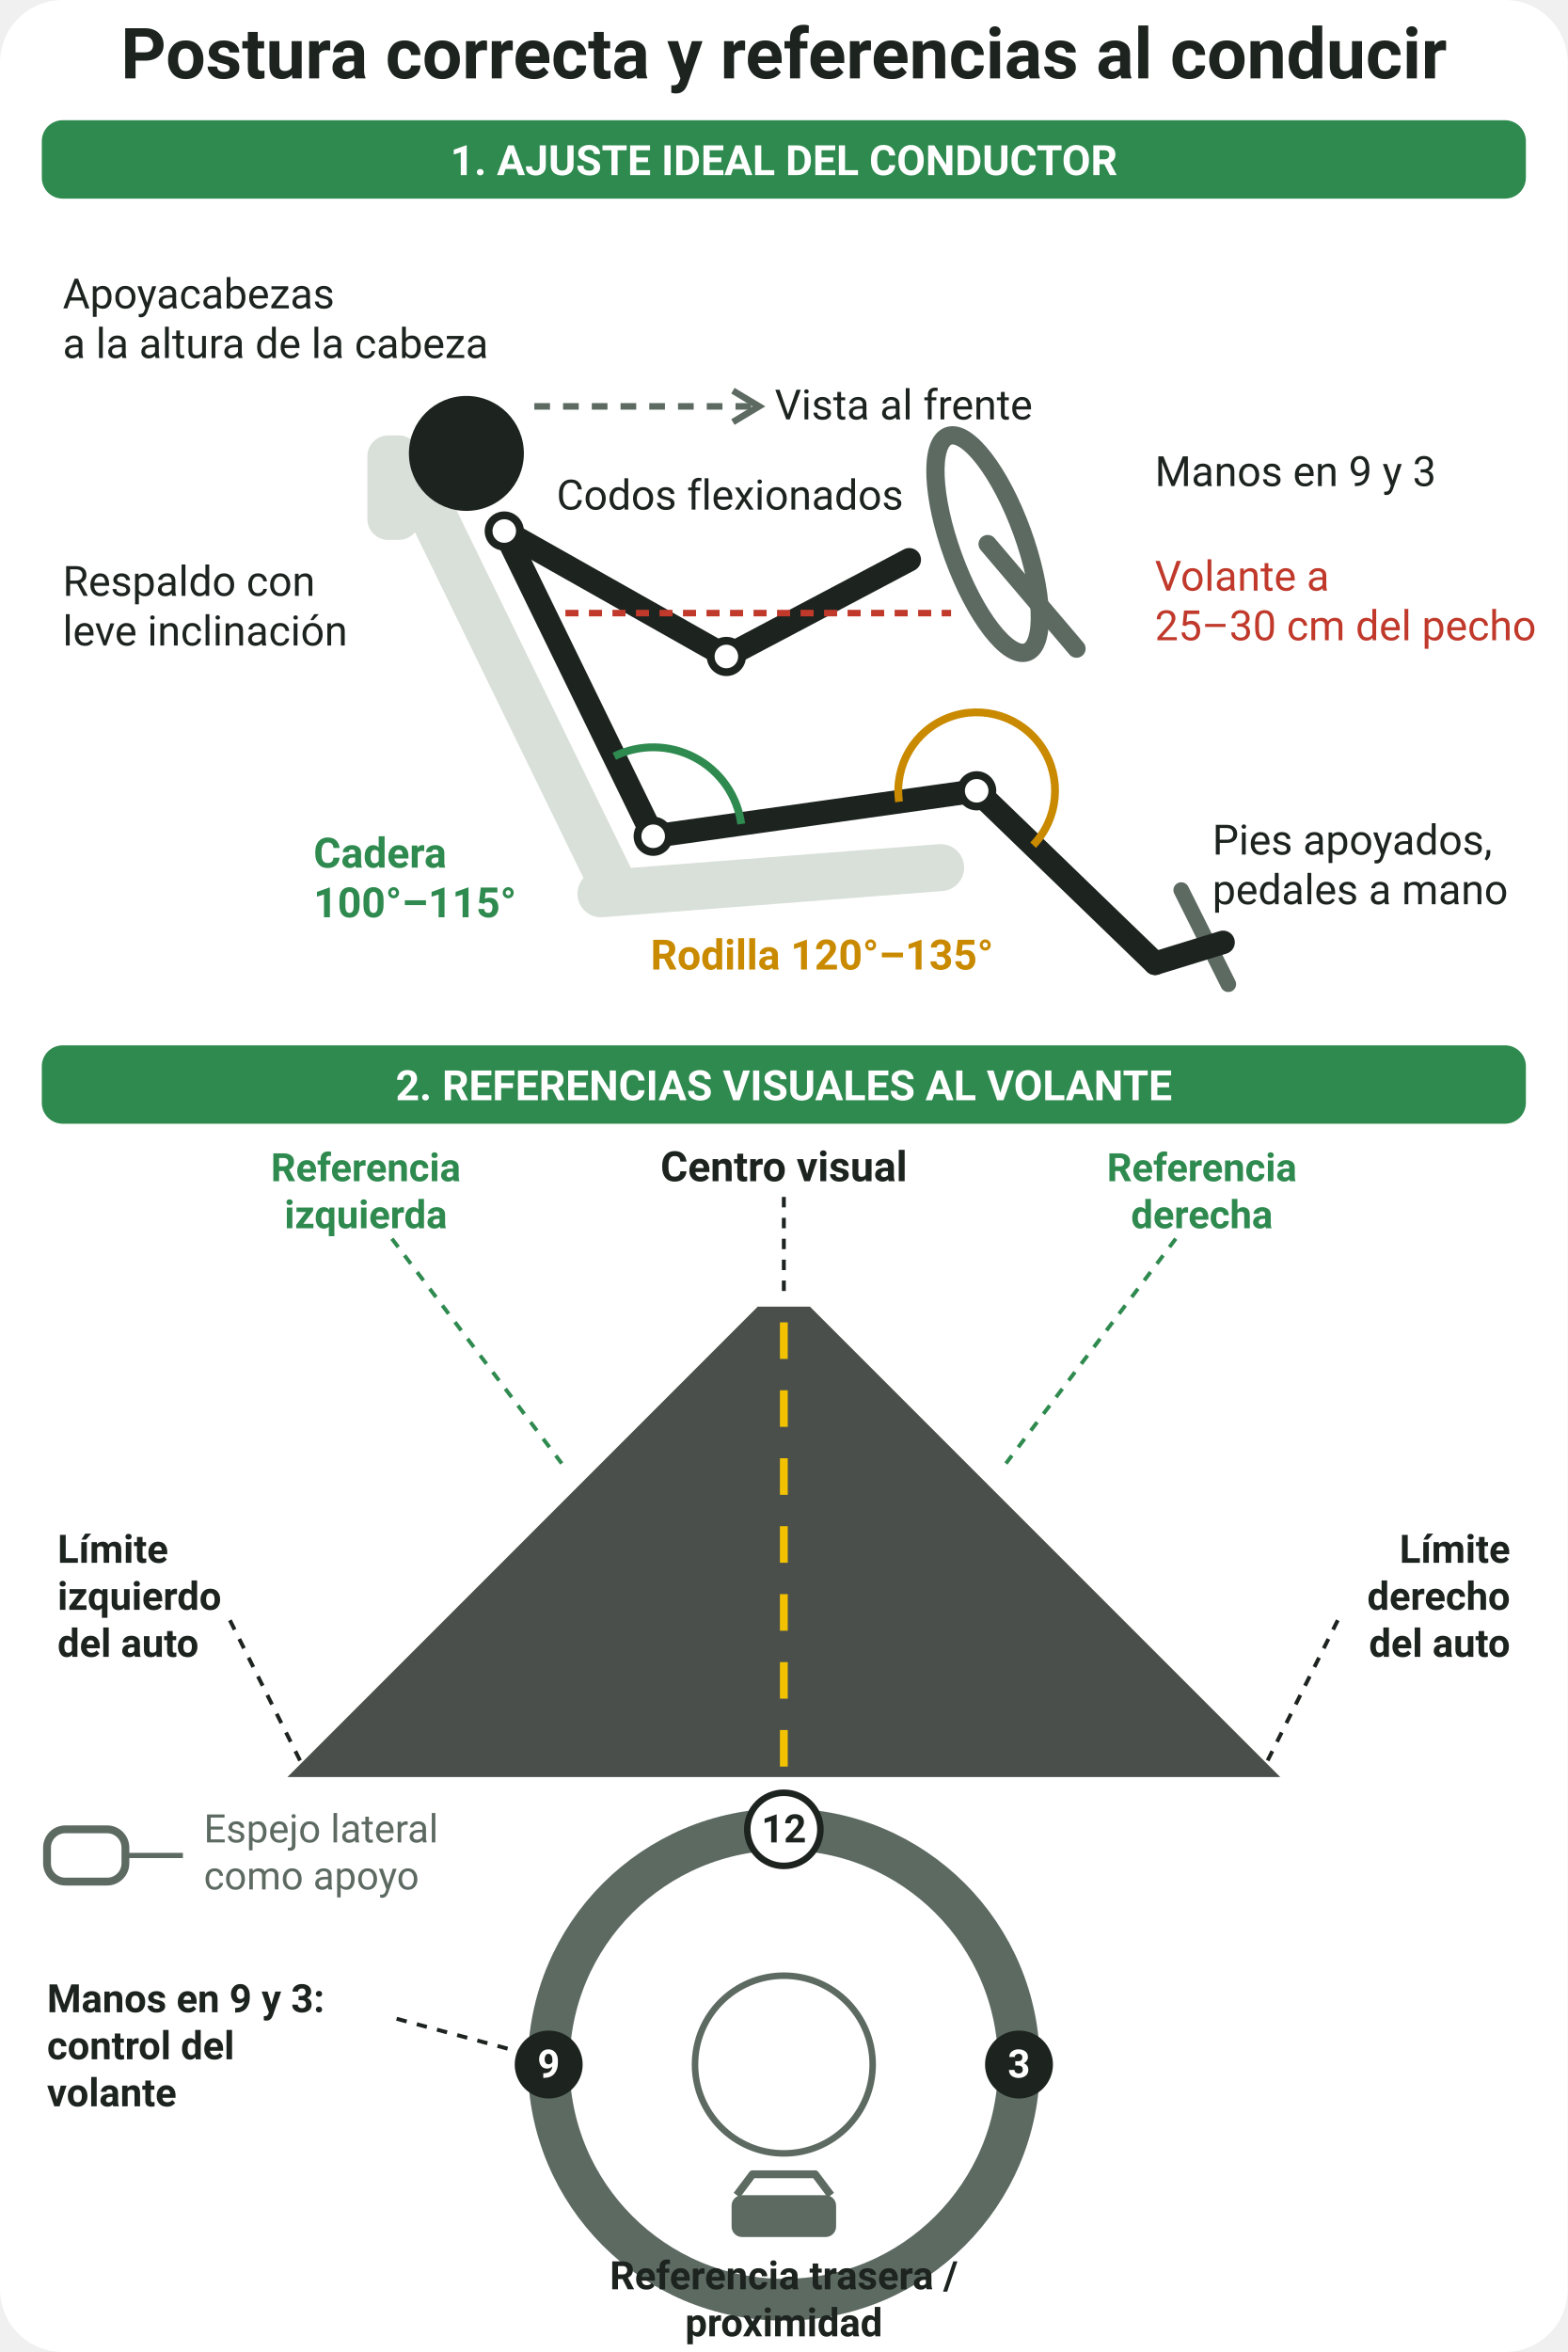
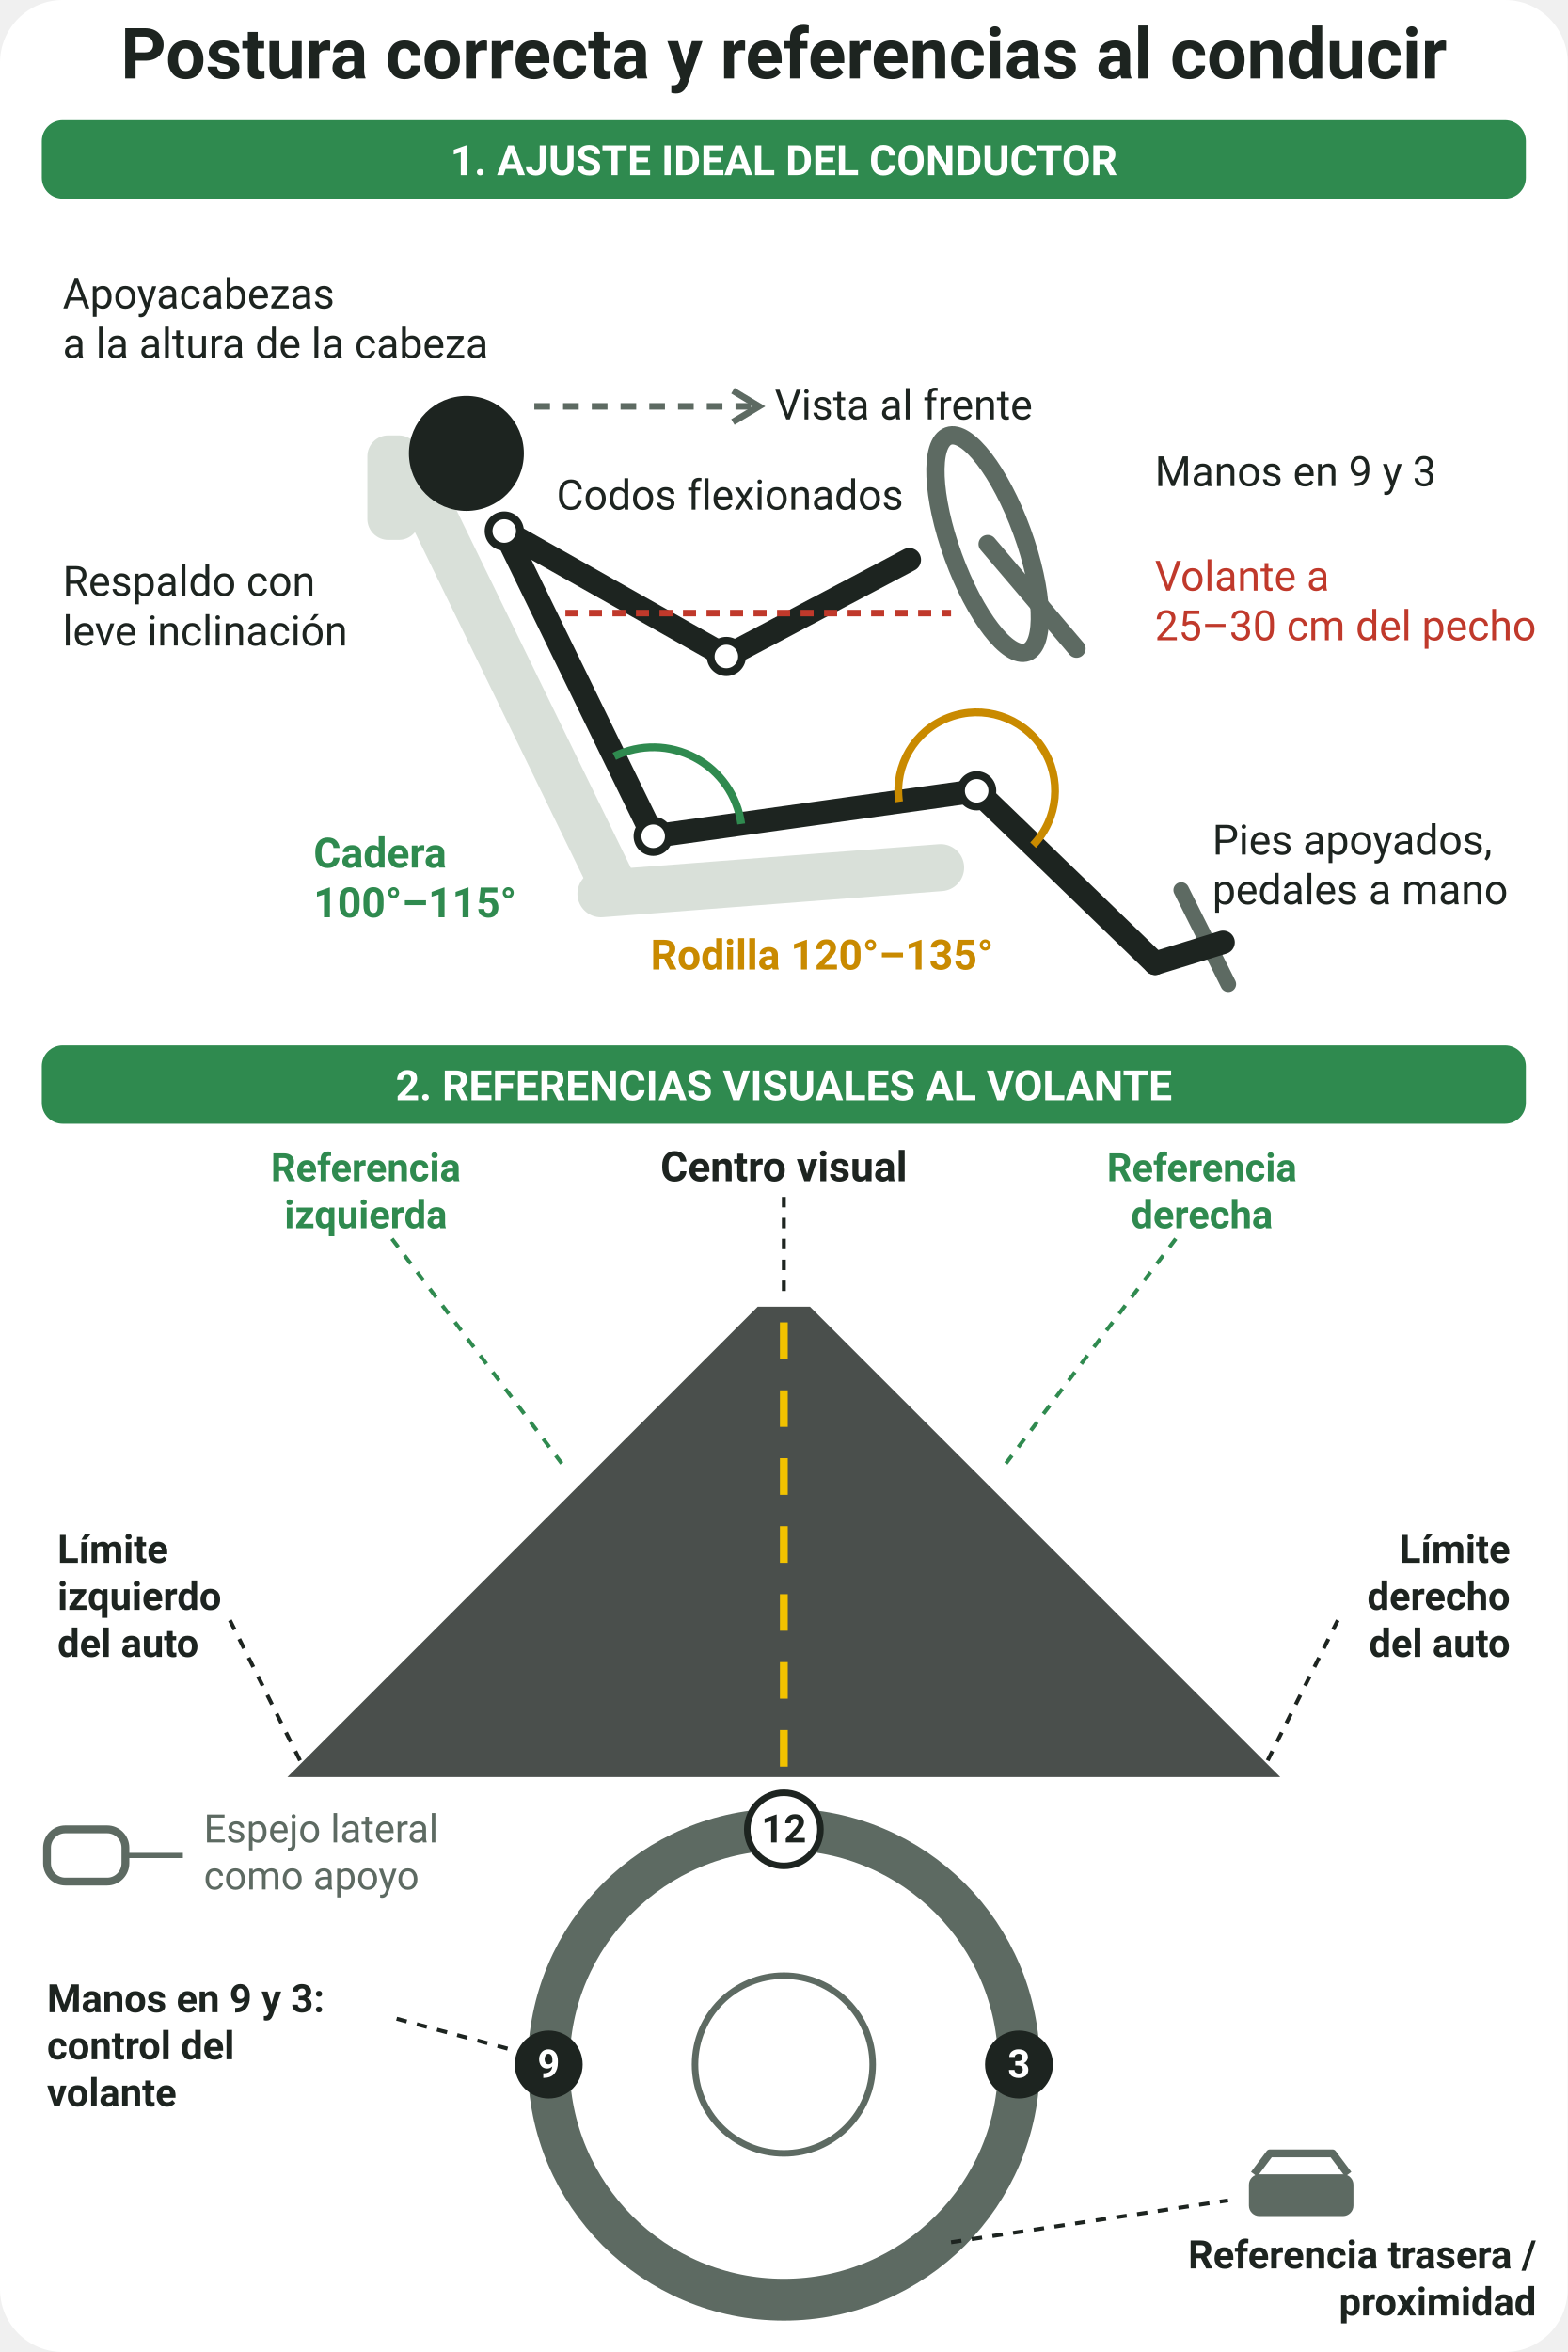
<svg xmlns="http://www.w3.org/2000/svg" viewBox="0 0 600 900" font-family="system-ui, -apple-system, Segoe UI, Roboto, sans-serif">
  <rect x="0" y="0" width="600" height="900" rx="24" fill="#ffffff" />
  <text x="300" y="30" text-anchor="middle" font-size="27" font-weight="bold" fill="#1d2420">Postura correcta y referencias al conducir</text>
  <rect x="16" y="46" width="568" height="30" rx="8" fill="#2f8a4f" />
  <text x="300" y="67" text-anchor="middle" font-size="16" font-weight="bold" fill="#ffffff">1. AJUSTE IDEAL DEL CONDUCTOR</text>
  <g>
    <line x1="230" y1="342" x2="360" y2="332" stroke="#d9e0d9" stroke-width="18" stroke-linecap="round" />
    <line x1="234.6" y1="338.6" x2="164.5" y2="194.8" stroke="#d9e0d9" stroke-width="18" stroke-linecap="round" />
    <rect x="140.6" y="166.6" width="20" height="40" rx="8" fill="#d9e0d9" />
    <line x1="452.1" y1="340.6" x2="470.1" y2="376.6" stroke="#5d6a62" stroke-width="6" stroke-linecap="round" />
    <ellipse cx="378.0" cy="208.2" rx="14" ry="44" transform="rotate(-20 378.0 208.2)" fill="none" stroke="#5d6a62" stroke-width="7" />
    <line x1="378.0" y1="208.2" x2="412.0" y2="248.2" stroke="#5d6a62" stroke-width="7" stroke-linecap="round" />
    <line x1="250.0" y1="320.0" x2="193.0" y2="203.2" stroke="#1d2420" stroke-width="9" stroke-linecap="round" />
    <line x1="250.0" y1="320.0" x2="373.8" y2="302.6" stroke="#1d2420" stroke-width="9" stroke-linecap="round" />
    <line x1="373.8" y1="302.6" x2="442.1" y2="368.6" stroke="#1d2420" stroke-width="9" stroke-linecap="round" />
    <line x1="193.0" y1="203.2" x2="278.0" y2="251.2" stroke="#1d2420" stroke-width="9" stroke-linecap="round" />
    <line x1="278.0" y1="251.2" x2="348.0" y2="214.2" stroke="#1d2420" stroke-width="9" stroke-linecap="round" />
    <line x1="442.1" y1="368.6" x2="468.1" y2="360.6" stroke="#1d2420" stroke-width="9" stroke-linecap="round" />
    <circle cx="178.5" cy="173.5" r="22" fill="#1d2420" />
    <circle cx="250.0" cy="320.0" r="6" fill="#ffffff" stroke="#1d2420" stroke-width="3" />
    <circle cx="373.8" cy="302.6" r="6" fill="#ffffff" stroke="#1d2420" stroke-width="3" />
    <circle cx="193.0" cy="203.2" r="6" fill="#ffffff" stroke="#1d2420" stroke-width="3" />
    <circle cx="278.0" cy="251.2" r="6" fill="#ffffff" stroke="#1d2420" stroke-width="3" />
    <path d="M283.7,315.3 A34,34 0 0,0 235.1,289.4" fill="none" stroke="#2f8a4f" stroke-width="3" />
    <path d="M395.4,323.4 A30,30 0 1,0 344.1,306.8" fill="none" stroke="#c98a00" stroke-width="3" />
    <text x="120" y="332" font-size="16" font-weight="bold" fill="#2f8a4f">Cadera</text>
    <text x="120" y="351" font-size="16" font-weight="bold" fill="#2f8a4f">100°–115°</text>
    <text x="249" y="371" font-size="16" font-weight="bold" fill="#c98a00">Rodilla 120°–135°</text>
    <line x1="204.5" y1="155.5" x2="288.5" y2="155.5" stroke="#5d6a62" stroke-width="2.5" stroke-dasharray="6 5" />
    <path d="M280.5,149.5 L290.5,155.5 L280.5,161.5" fill="none" stroke="#5d6a62" stroke-width="2.5" />
    <text x="296.5" y="160.5" font-size="16" fill="#1d2420">Vista al frente</text>
    <line x1="216.4" y1="234.6" x2="364.0" y2="234.6" stroke="#c0392b" stroke-width="2.5" stroke-dasharray="5 4" />
    <text x="24" y="118" font-size="16" fill="#1d2420">Apoyacabezas</text>
    <text x="24" y="137" font-size="16" fill="#1d2420">a la altura de la cabeza</text>
    <text x="24" y="228" font-size="16" fill="#1d2420">Respaldo con</text>
    <text x="24" y="247" font-size="16" fill="#1d2420">leve inclinación</text>
    <text x="213" y="195" font-size="16" fill="#1d2420">Codos flexionados</text>
    <text x="442" y="186" font-size="16" fill="#1d2420">Manos en 9 y 3</text>
    <text x="442" y="226" font-size="16" fill="#c0392b">Volante a</text>
    <text x="442" y="245" font-size="16" fill="#c0392b">25–30 cm del pecho</text>
    <text x="464" y="327" font-size="16" fill="#1d2420">Pies apoyados,</text>
    <text x="464" y="346" font-size="16" fill="#1d2420">pedales a mano</text>
  </g>
  <rect x="16" y="400" width="568" height="30" rx="8" fill="#2f8a4f" />
  <text x="300" y="421" text-anchor="middle" font-size="16" font-weight="bold" fill="#ffffff">2. REFERENCIAS VISUALES AL VOLANTE</text>
  <g>
    <path d="M 290 500 L 310 500 L 490 680 L 110 680 Z" fill="#4a4f4c" />
    <line x1="300" y1="506" x2="300" y2="676" stroke="#f2c200" stroke-width="3" stroke-dasharray="14,12" />
    <text x="300" y="452" text-anchor="middle" font-size="16" font-weight="bold" fill="#1d2420">Centro visual</text>
    <line x1="300" y1="458" x2="300" y2="498" stroke="#1d2420" stroke-width="1.5" stroke-dasharray="4,4" />
    <text x="140" y="452" text-anchor="middle" font-size="15" font-weight="bold" fill="#2f8a4f">Referencia</text>
    <text x="140" y="470" text-anchor="middle" font-size="15" font-weight="bold" fill="#2f8a4f">izquierda</text>
    <line x1="150" y1="474" x2="215" y2="560" stroke="#2f8a4f" stroke-width="1.5" stroke-dasharray="4,4" />
    <text x="460" y="452" text-anchor="middle" font-size="15" font-weight="bold" fill="#2f8a4f">Referencia</text>
    <text x="460" y="470" text-anchor="middle" font-size="15" font-weight="bold" fill="#2f8a4f">derecha</text>
    <line x1="450" y1="474" x2="385" y2="560" stroke="#2f8a4f" stroke-width="1.5" stroke-dasharray="4,4" />
    <text x="22" y="598" font-size="15" font-weight="bold" fill="#1d2420">Límite</text>
    <text x="22" y="616" font-size="15" font-weight="bold" fill="#1d2420">izquierdo</text>
    <text x="22" y="634" font-size="15" font-weight="bold" fill="#1d2420">del auto</text>
    <line x1="88" y1="620" x2="115" y2="674" stroke="#1d2420" stroke-width="1.5" stroke-dasharray="4,4" />
    <text x="578" y="598" text-anchor="end" font-size="15" font-weight="bold" fill="#1d2420">Límite</text>
    <text x="578" y="616" text-anchor="end" font-size="15" font-weight="bold" fill="#1d2420">derecho</text>
    <text x="578" y="634" text-anchor="end" font-size="15" font-weight="bold" fill="#1d2420">del auto</text>
    <line x1="512" y1="620" x2="485" y2="674" stroke="#1d2420" stroke-width="1.5" stroke-dasharray="4,4" />
    <rect x="18" y="700" width="30" height="20" rx="7" fill="none" stroke="#5d6a62" stroke-width="3" />
    <line x1="48" y1="710" x2="70" y2="710" stroke="#5d6a62" stroke-width="2" />
    <text x="78" y="705" font-size="15" fill="#5d6a62">Espejo lateral</text>
    <text x="78" y="723" font-size="15" fill="#5d6a62">como apoyo</text>
    <circle cx="300" cy="790" r="90" fill="none" stroke="#5d6a62" stroke-width="16" />
    <circle cx="300" cy="790" r="34" fill="#ffffff" stroke="#5d6a62" stroke-width="2.5" />
    <circle cx="210" cy="790" r="13" fill="#1d2420" />
    <text x="210" y="795" text-anchor="middle" font-size="15" font-weight="bold" fill="#ffffff">9</text>
    <circle cx="390" cy="790" r="13" fill="#1d2420" />
    <text x="390" y="795" text-anchor="middle" font-size="15" font-weight="bold" fill="#ffffff">3</text>
    <circle cx="300" cy="700" r="14" fill="#ffffff" stroke="#1d2420" stroke-width="2.5" />
    <text x="300" y="705" text-anchor="middle" font-size="15" font-weight="bold" fill="#1d2420">12</text>
    <line x1="202" y1="786" x2="150" y2="772" stroke="#1d2420" stroke-width="1.5" stroke-dasharray="4,4" />
    <text x="18" y="770" font-size="15" font-weight="bold" fill="#1d2420">Manos en 9 y 3:</text>
    <text x="18" y="788" font-size="15" font-weight="bold" fill="#1d2420">control del</text>
    <text x="18" y="806" font-size="15" font-weight="bold" fill="#1d2420">volante</text>
-     <rect x="280" y="840" width="40" height="16" rx="4" fill="#5d6a62" />
-     <path d="M 282 840 L 288 832 L 312 832 L 318 840" fill="none" stroke="#5d6a62" stroke-width="3" stroke-linejoin="round" />
-     <text x="300" y="876" text-anchor="middle" font-size="15" font-weight="bold" fill="#1d2420">Referencia trasera /</text>
-     <text x="300" y="894" text-anchor="middle" font-size="15" font-weight="bold" fill="#1d2420">proximidad</text>
+     <line x1="364" y1="858" x2="470" y2="842" stroke="#1d2420" stroke-width="1.5" stroke-dasharray="4,4" />
+     <rect x="478" y="832" width="40" height="16" rx="4" fill="#5d6a62" />
+     <path d="M 480 832 L 486 824 L 510 824 L 516 832" fill="none" stroke="#5d6a62" stroke-width="3" stroke-linejoin="round" />
+     <text x="588" y="868" text-anchor="end" font-size="15" font-weight="bold" fill="#1d2420">Referencia trasera /</text>
+     <text x="588" y="886" text-anchor="end" font-size="15" font-weight="bold" fill="#1d2420">proximidad</text>
  </g>
</svg>
